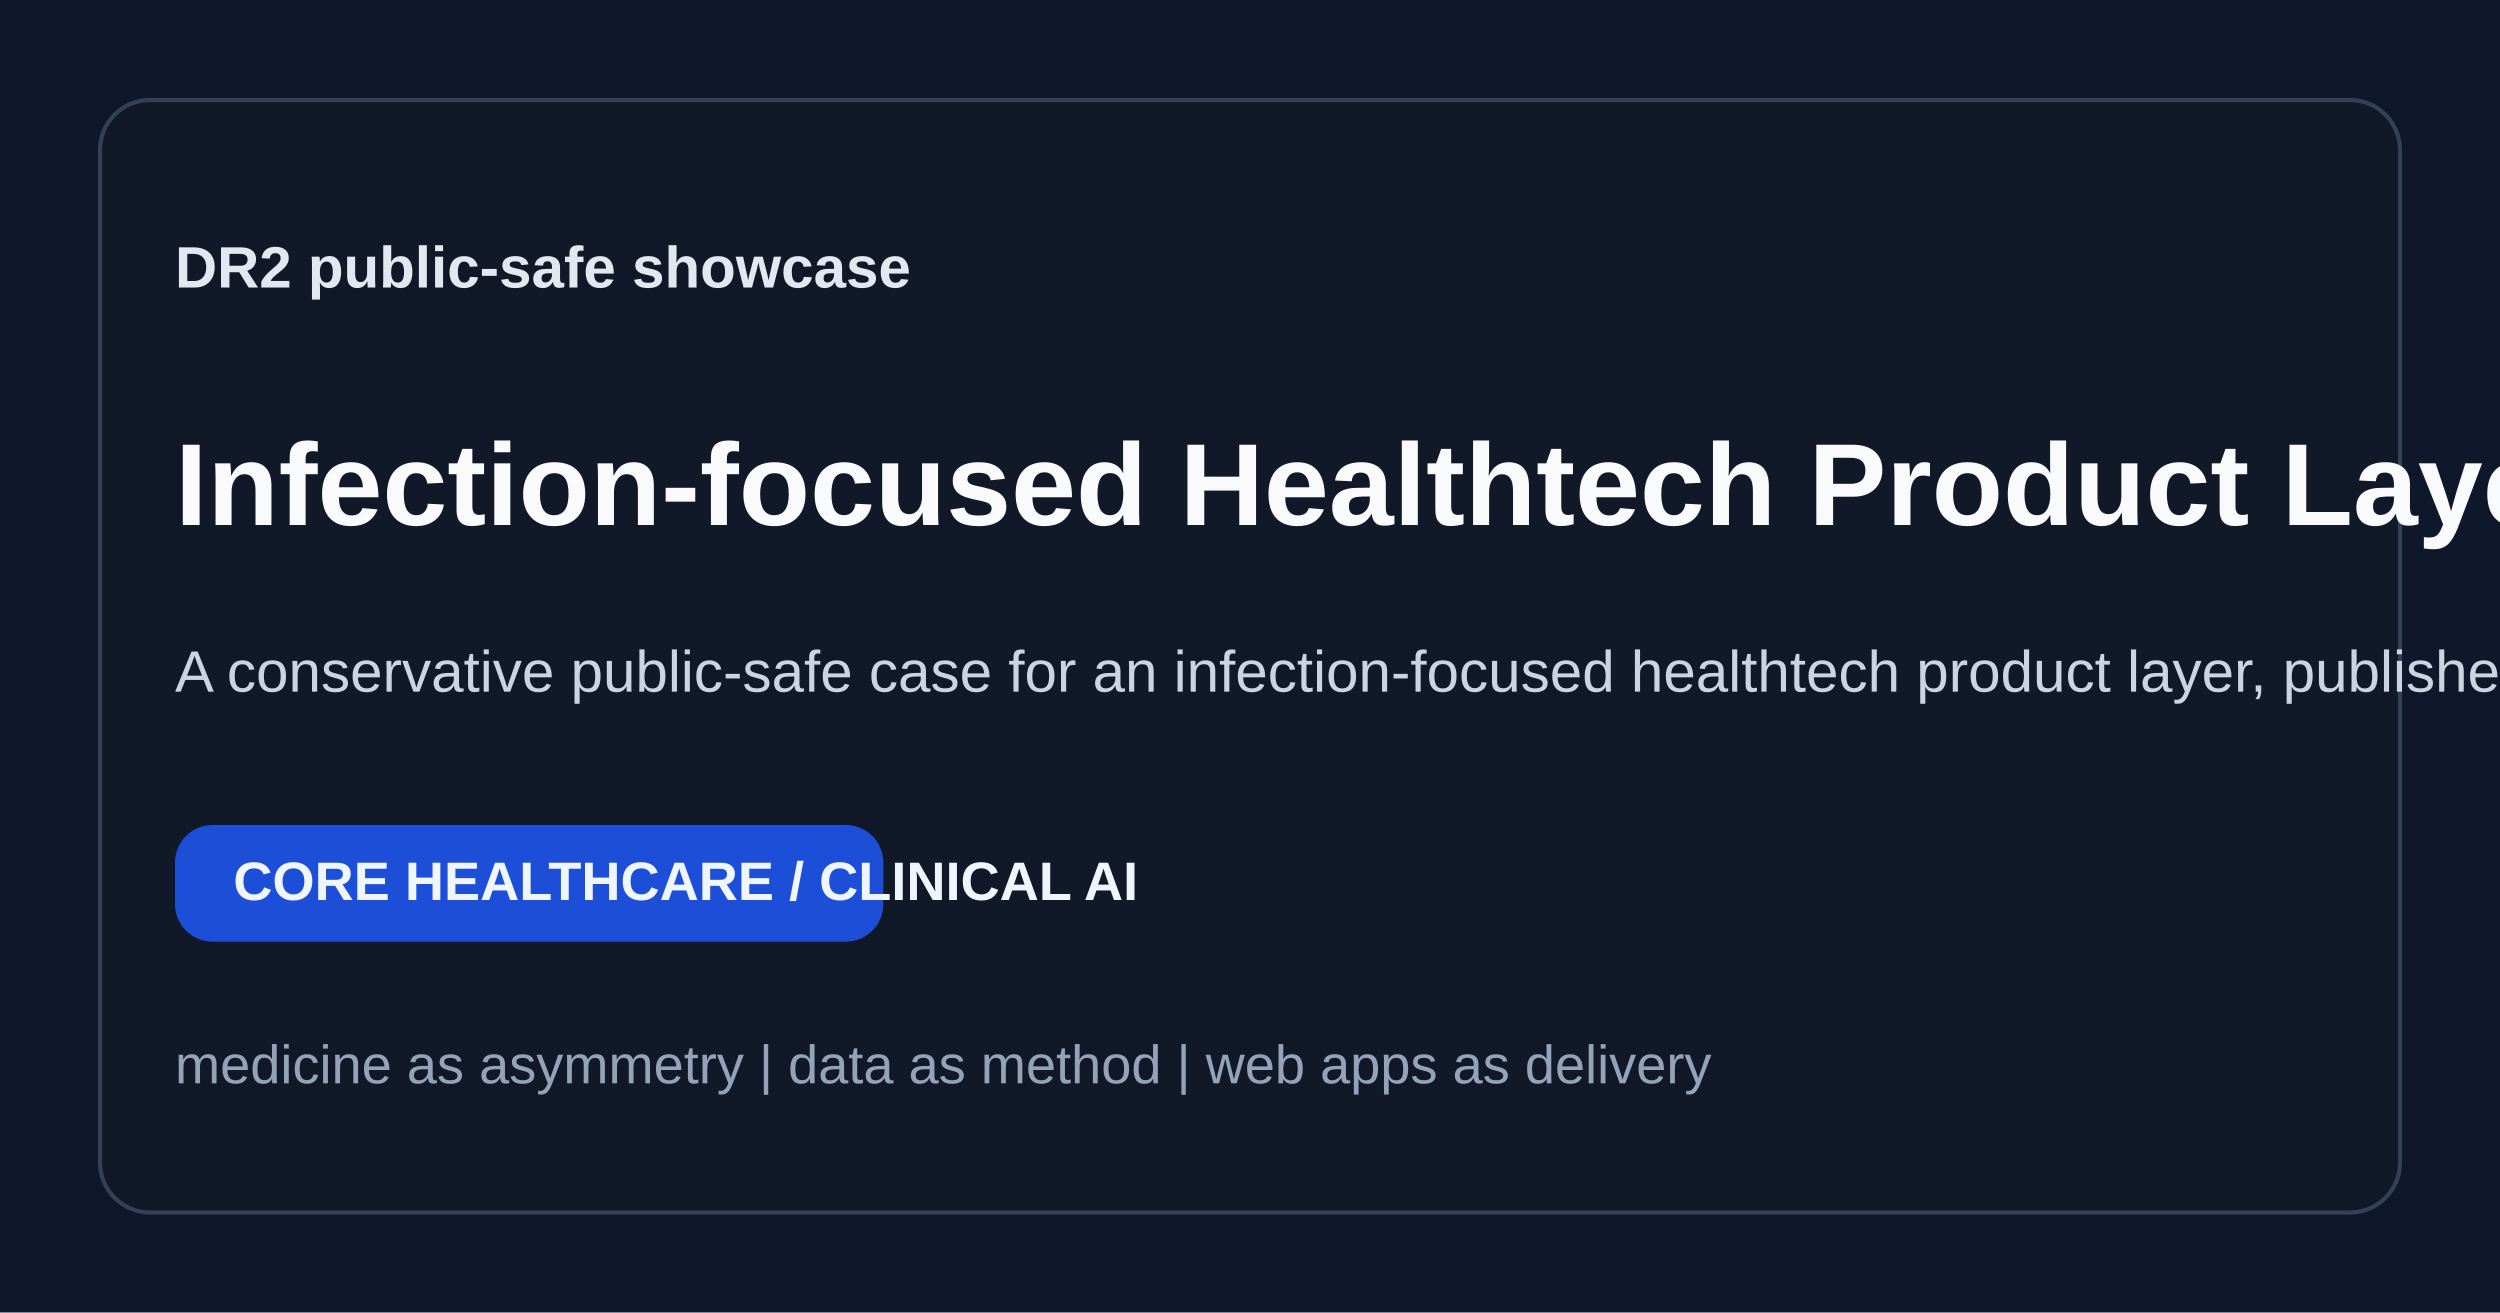
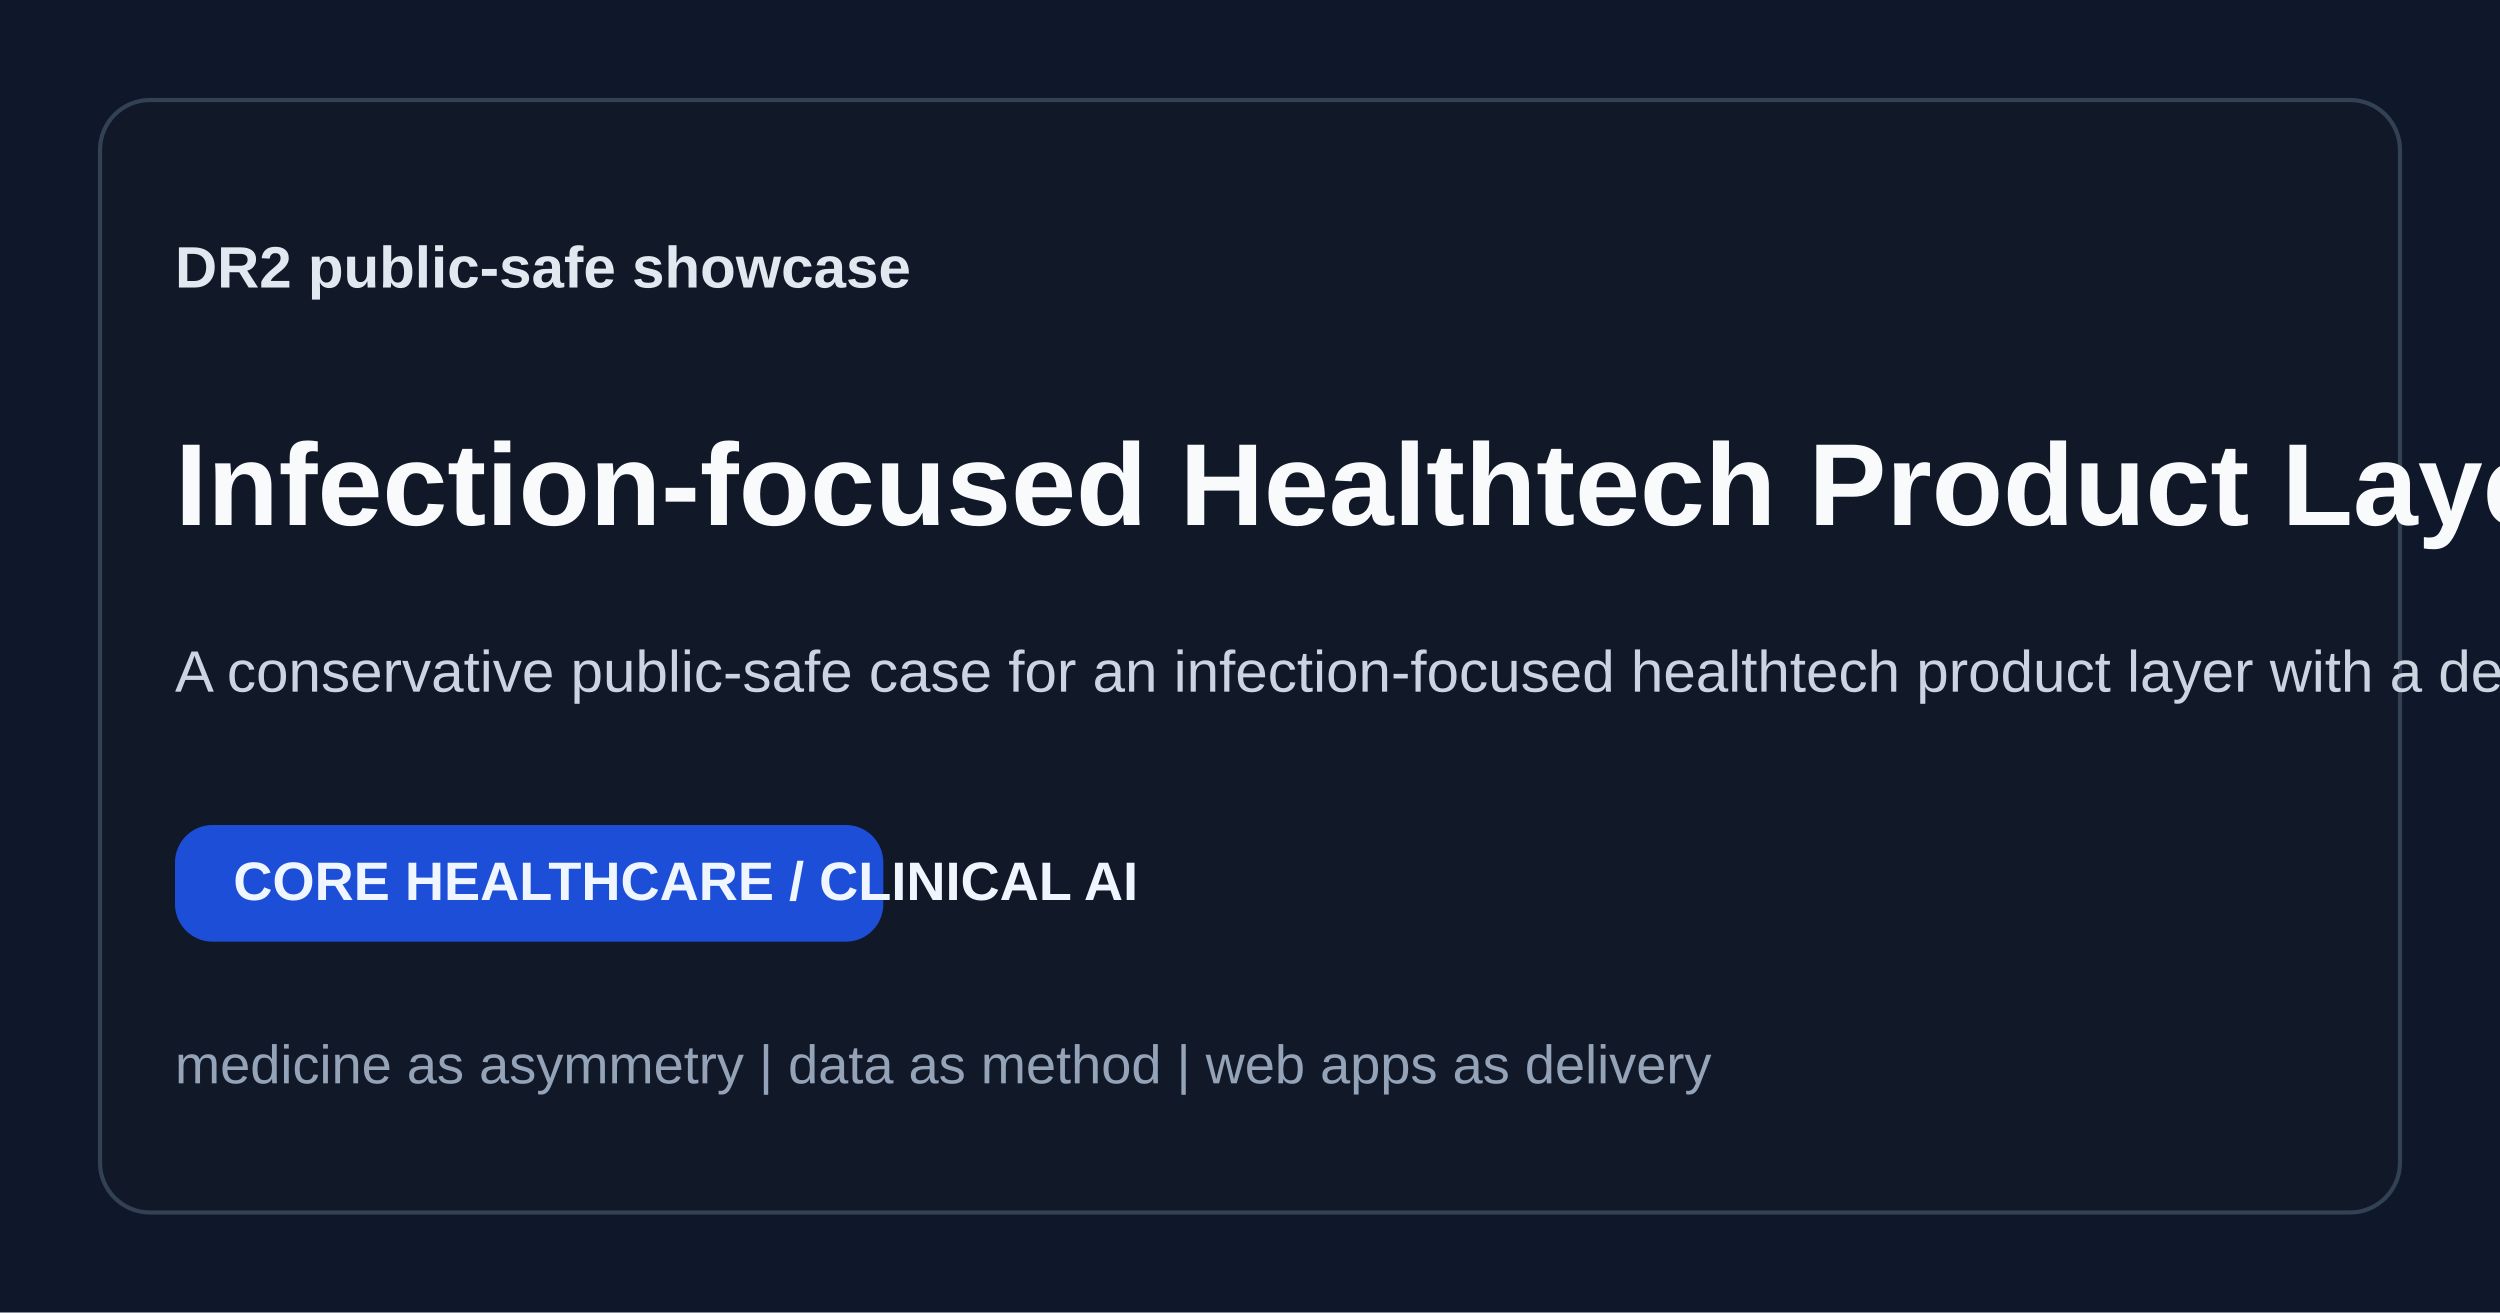
<svg xmlns="http://www.w3.org/2000/svg" width="1200" height="630" viewBox="0 0 1200 630" role="img" aria-label="Infection-focused Healthtech Product Layer">
  <rect width="1200" height="630" fill="#0f172a" />
  <rect x="48" y="48" width="1104" height="534" rx="24" fill="#111827" stroke="#334155" stroke-width="2" />
  <text x="84" y="138" fill="#e2e8f0" font-family="Arial, Helvetica, sans-serif" font-size="28" font-weight="700">DR2 public-safe showcase</text>
  <text x="84" y="252" fill="#f8fafc" font-family="Arial, Helvetica, sans-serif" font-size="56" font-weight="700">Infection-focused Healthtech Product Layer</text>
-   <text x="84" y="332" fill="#cbd5e1" font-family="Arial, Helvetica, sans-serif" font-size="28">A conservative public-safe case for an infection-focused healthtech product layer, published with LOW CONFIDENCE due conflicting safe signals.</text>
+   <text x="84" y="332" fill="#cbd5e1" font-family="Arial, Helvetica, sans-serif" font-size="28">A conservative public-safe case for an infection-focused healthtech product layer with a deliberately narrow public scope.</text>
  <rect x="84" y="396" width="340" height="56" rx="18" fill="#1d4ed8" />
  <text x="112" y="432" fill="#eff6ff" font-family="Arial, Helvetica, sans-serif" font-size="26" font-weight="700">CORE HEALTHCARE / CLINICAL AI</text>
  <text x="84" y="520" fill="#94a3b8" font-family="Arial, Helvetica, sans-serif" font-size="26">medicine as asymmetry | data as method | web apps as delivery</text>
</svg>
